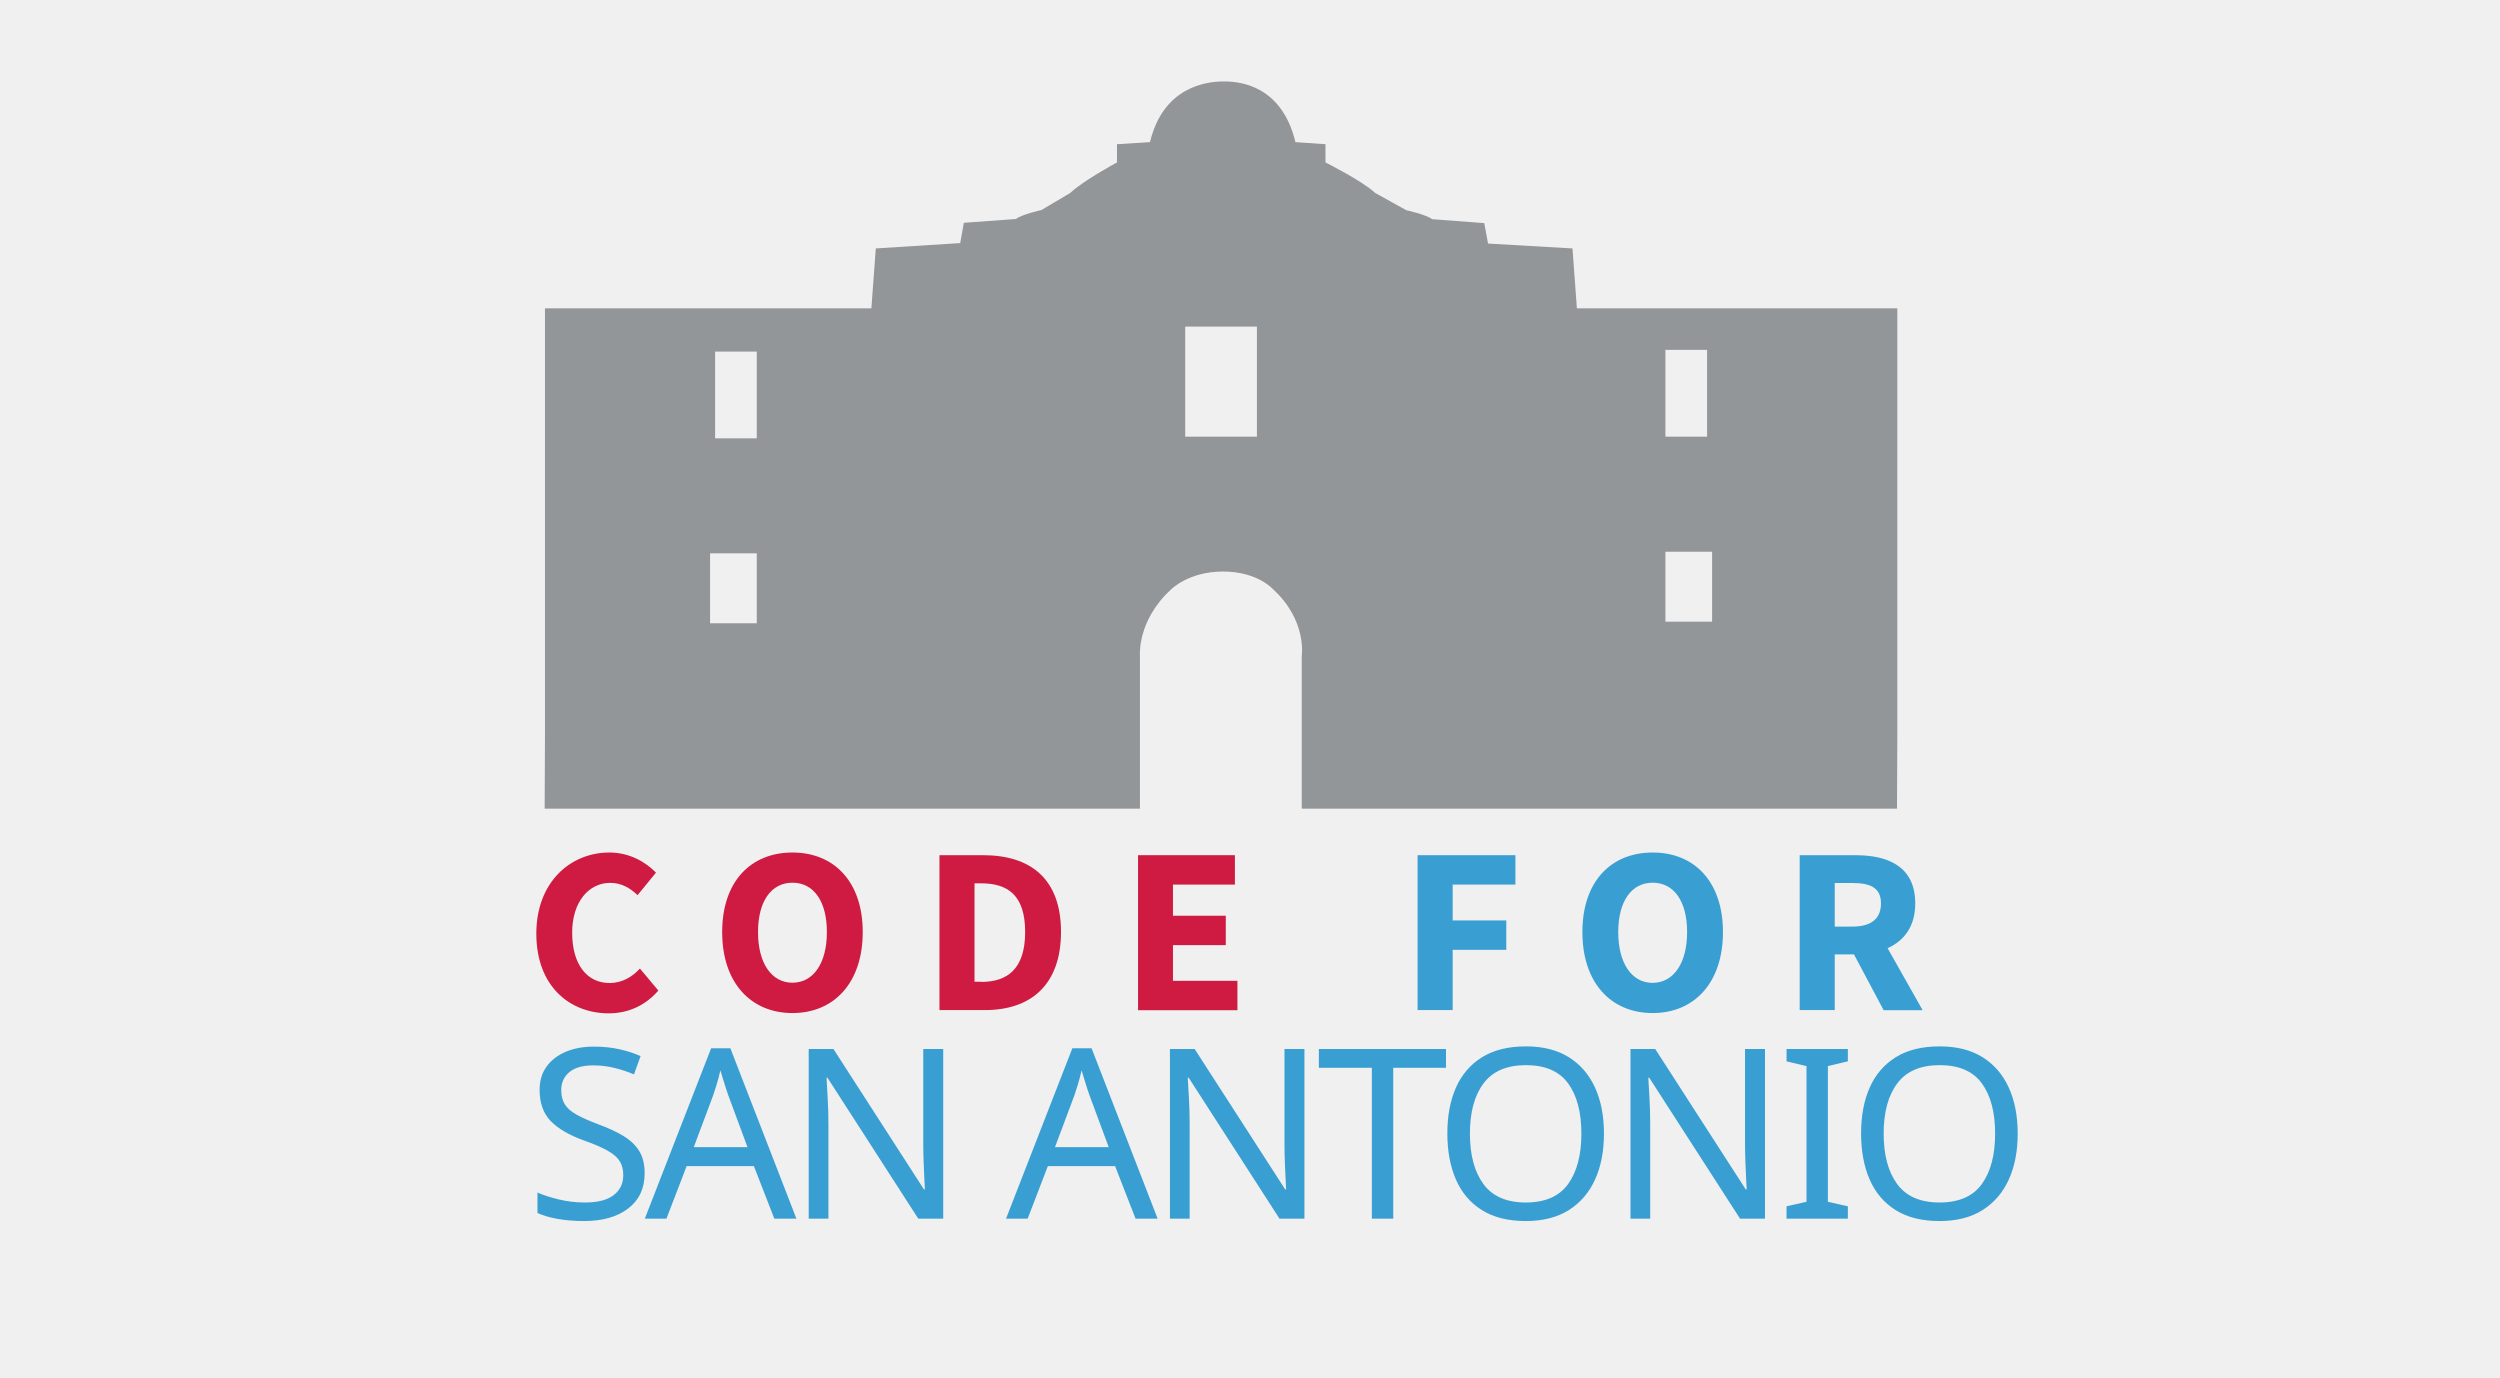
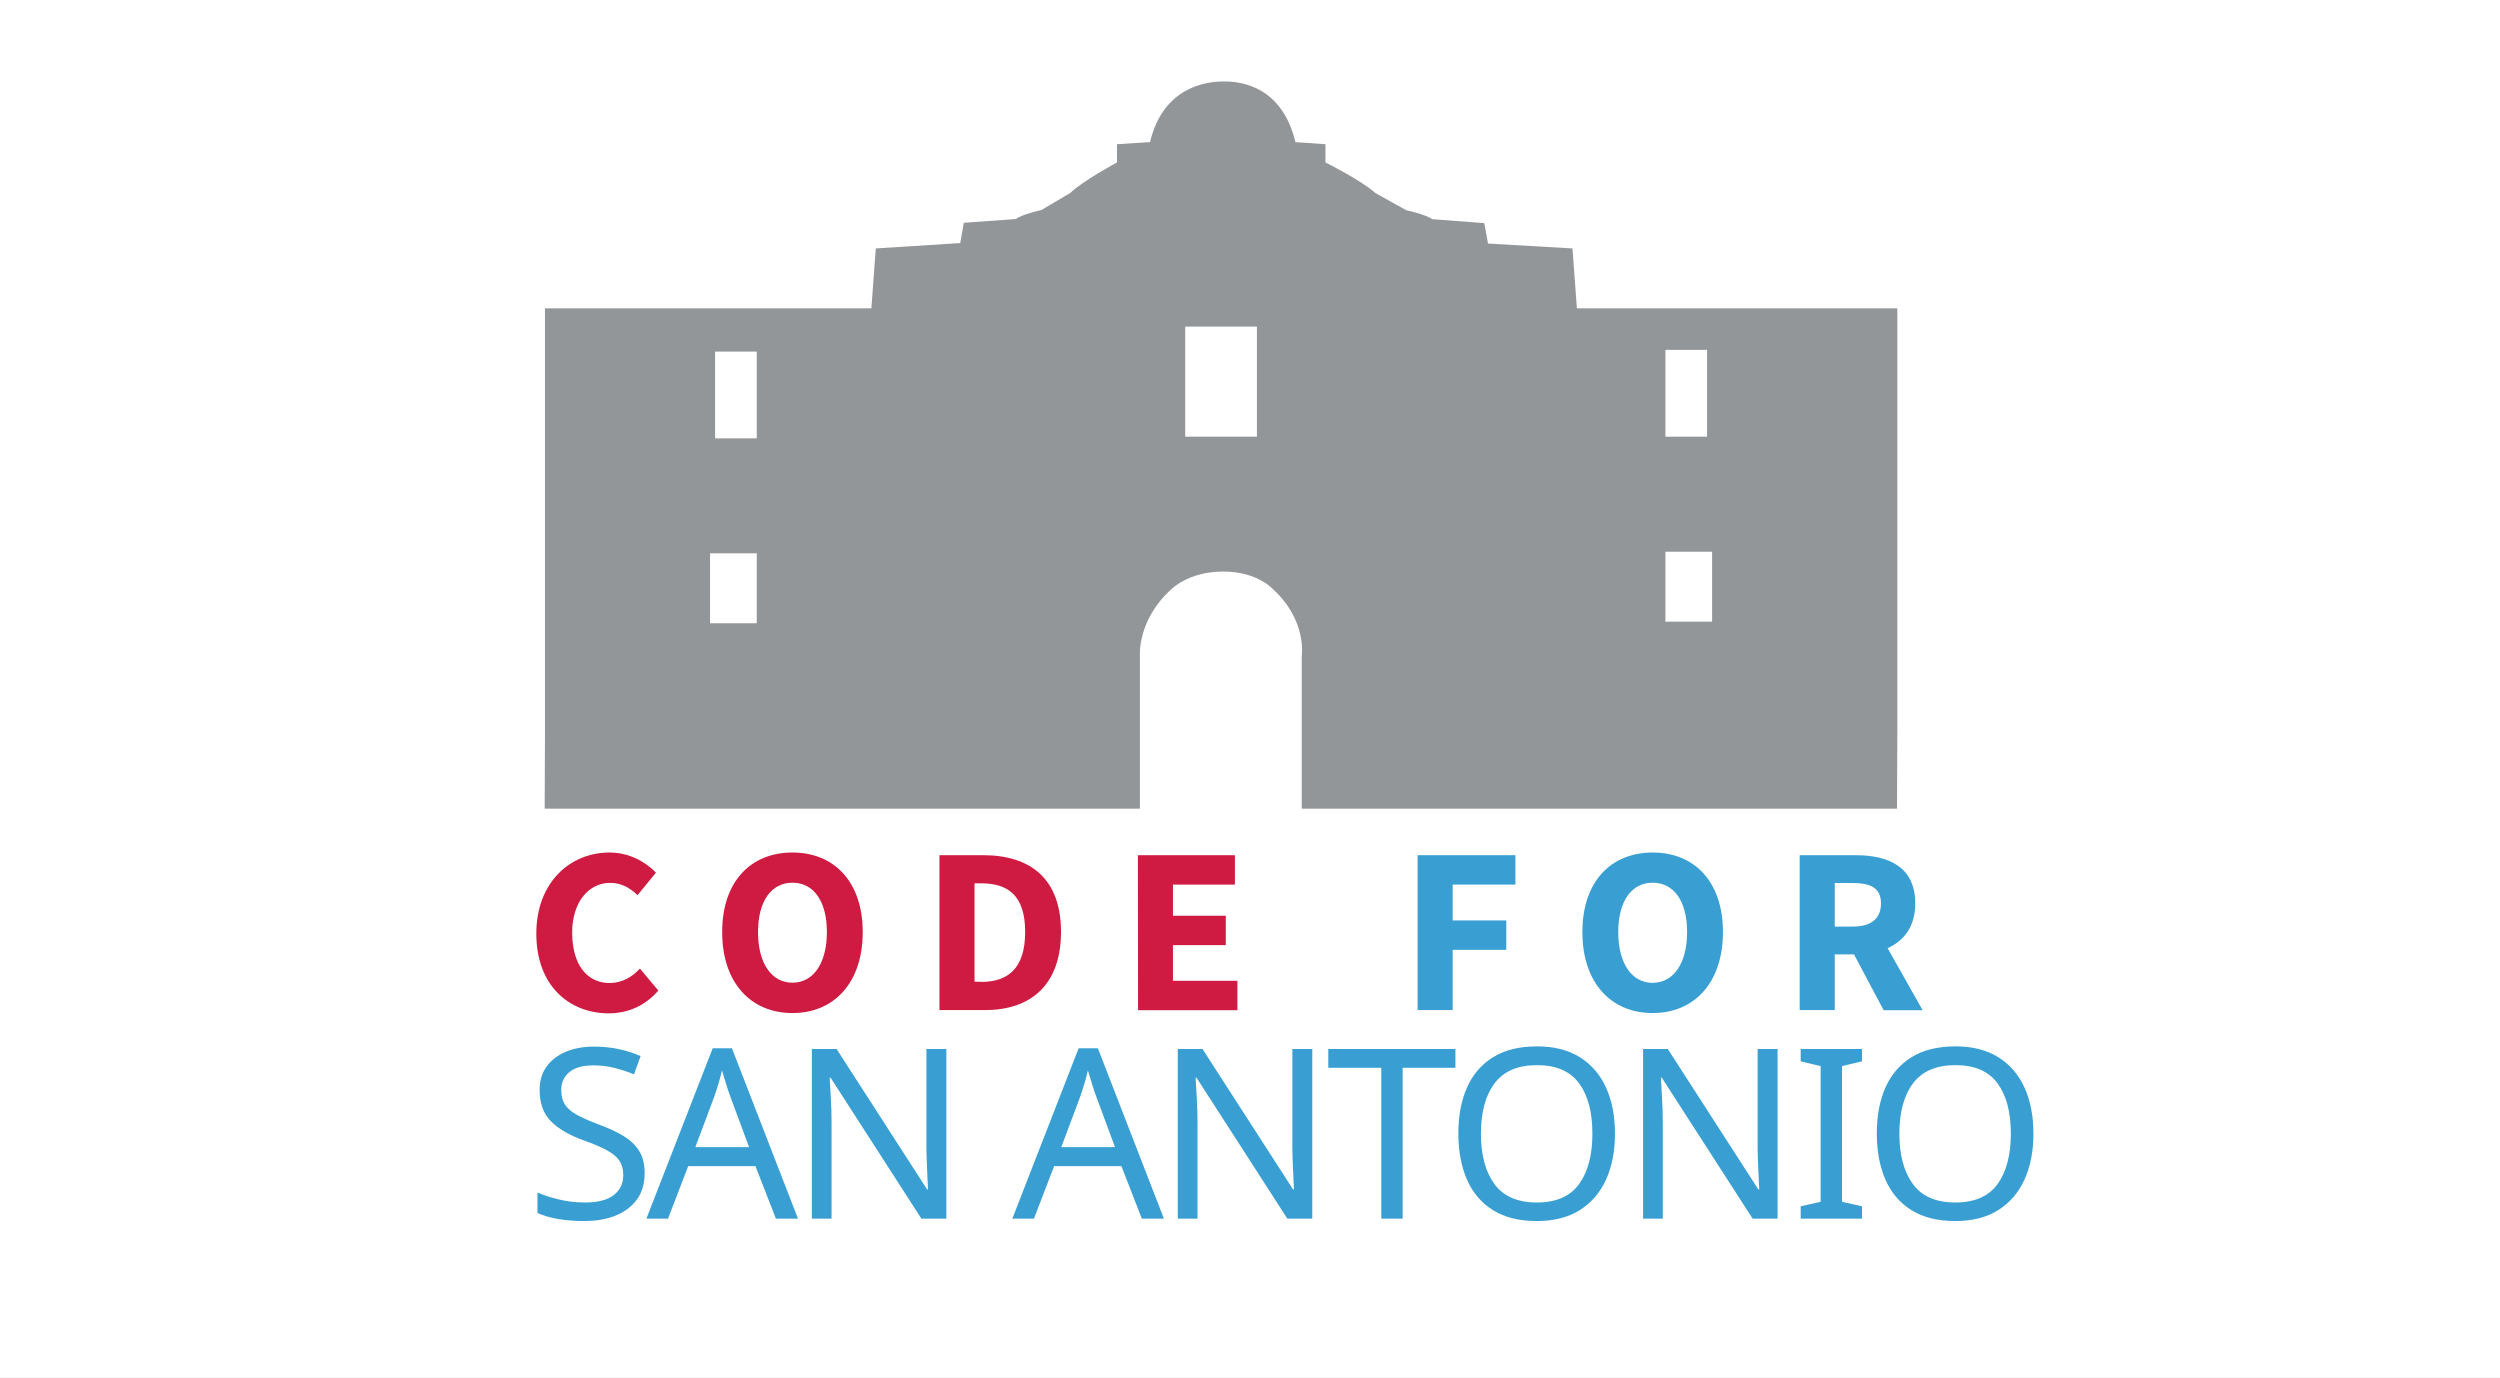
<svg xmlns="http://www.w3.org/2000/svg" version="1.1" x="0px" y="0px" viewBox="0 0 1590 876" style="enable-background:new 0 0 1590 876;" xml:space="preserve">
  <style type="text/css">
- 	.st0{fill:#939699;}
- 	.st1{fill:#399FD3;}
- 	.st2{font-family:'ProximaNova-Regular';}
- 	.st3{font-size:151.136px;}
- 	.st4{letter-spacing:-7;}
- 	.st5{fill:#CF1B41;}
- 	.st6{display:none;}
- 	.st7{display:inline;}
+ 	.st0{fill:#FFFFFF;}
+ 	.st1{fill:#939699;}
+ 	.st2{fill:#399FD3;}
+ 	.st3{font-family:'ProximaNova-Regular';}
+ 	.st4{font-size:151.136px;}
+ 	.st5{letter-spacing:-6;}
+ 	.st6{fill:#CF1B41;}
+ 	.st7{display:none;}
+ 	.st8{display:inline;}
</style>
-   <g id="grey">
-     <g>
-       <path class="st0" d="M1206.7,467.5V240.1v-44h-203.8l-2.8-38.1l-53.7-3.1l-2.4-13l-33.1-2.5c-4.3-3.1-16.5-5.7-16.5-5.7l-19.8-11    c-8.1-7.6-31.6-19.4-31.6-19.4V91.7l-19.1-1.3c-8.5-35.3-34.2-38.6-45.1-38.6c-0.1,0-0.2,0-0.3,0c-0.1,0-0.2,0-0.3,0    c-11,0-38.4,3.4-46.8,38.6l-21,1.3v11.6c0,0-21.7,11.7-29.7,19.4l-18.4,10.9c0,0-12,2.6-16.3,5.7l-33,2.4l-2.3,12.9l-53.7,3.4    l-2.8,38.1H346.6v44v227.5l-0.2,46.7h233.5h45.6h31.8h44.5H725v-97c0,0-2-22.6,19.9-42.5c0,0,11-11.3,33-11.3s31.8,11.3,31.8,11.3    c21.8,20,18.2,42.5,18.2,42.5v97h23.3h44.5h31.8H973h233.5L1206.7,467.5z M481.3,396.4h-29.7v-44.5h29.7L481.3,396.4L481.3,396.4z     M481.3,278.8h-26.5v-55.2h26.5V278.8z M799.4,277.7h-45.6v-70h45.6V277.7z M1059.2,222.5h26.5v55.2h-26.5V222.5z M1088.9,395.4    h-29.7v-44.5h29.7V395.4z" />
+   <g id="Layer_2">
+     <rect class="st0" width="1590" height="876" />
+   </g>
+   <g id="Layer_1">
+     <g id="grey">
      <g>
-         <text transform="matrix(1 0 0 1 334.127 775.0694)" class="st1 st2 st3 st4">SAN ANTONIO</text>
+         <path class="st1" d="M1206.7,467.5V240.1v-44h-203.8l-2.8-38.1l-53.7-3.1l-2.4-13l-33.1-2.5c-4.3-3.1-16.5-5.7-16.5-5.7l-19.8-11     c-8.1-7.6-31.6-19.4-31.6-19.4V91.7l-19.1-1.3c-8.5-35.3-34.2-38.6-45.1-38.6c-0.1,0-0.2,0-0.3,0s-0.2,0-0.3,0     c-11,0-38.4,3.4-46.8,38.6l-21,1.3v11.6c0,0-21.7,11.7-29.7,19.4l-18.4,10.9c0,0-12,2.6-16.3,5.7l-33,2.4l-2.3,12.9L557,158     l-2.8,38.1H346.6v44v227.5l-0.2,46.7h233.5h45.6h31.8h44.5H725v-97c0,0-2-22.6,19.9-42.5c0,0,11-11.3,33-11.3     s31.8,11.3,31.8,11.3c21.8,20,18.2,42.5,18.2,42.5v97h23.3h44.5h31.8H973h233.5L1206.7,467.5z M481.3,396.4h-29.7v-44.5h29.7     V396.4L481.3,396.4z M481.3,278.8h-26.5v-55.2h26.5V278.8z M799.4,277.7h-45.6v-70h45.6V277.7z M1059.2,222.5h26.5v55.2h-26.5     V222.5z M1088.9,395.4h-29.7v-44.5h29.7V395.4z" />
        <g>
+           <text transform="matrix(1 0 0 1 334.127 775.0694)" class="st2 st3 st4 st5">SAN ANTONIO</text>
          <g>
            <g>
-               <path class="st5" d="M341.1,593.8c0-32.7,21.6-51.6,46.5-51.6c12.7,0,23,6,29.6,12.8l-11.7,14.3c-4.9-4.6-10.3-7.8-17.4-7.8        c-13.5,0-24.2,11.9-24.2,31.7c0,20.2,9.4,32,23.8,32c8.1,0,14.5-4,19.3-9.2l11.7,14c-8.2,9.5-19.1,14.5-31.8,14.5        C362,644.3,341.1,627,341.1,593.8z" />
-               <path class="st5" d="M459.3,592.8c0-32.2,18.2-50.6,44.7-50.6s44.7,18.6,44.7,50.6c0,32.2-18.2,51.5-44.7,51.5        S459.3,625,459.3,592.8z M525.9,592.8c0-19.8-8.5-31.4-21.9-31.4s-21.9,11.7-21.9,31.4S490.6,625,504,625        S525.9,612.5,525.9,592.8z" />
-               <path class="st5" d="M597.5,543.9h27.8c30.1,0,49.5,15,49.5,48.8s-19.4,49.7-48.2,49.7h-29.1V543.9z M624,624.5        c16.7,0,28-8.2,28-31.8s-11.3-30.9-28-30.9h-4.2v62.6H624z" />
-               <path class="st5" d="M723.7,543.9h61.7v18.7H746v19.8h33.6v18.7H746v22.7h41v18.7h-63.2V543.9z" />
+               <g>
+                 <path class="st6" d="M341.1,593.8c0-32.7,21.6-51.6,46.5-51.6c12.7,0,23,6,29.6,12.8l-11.7,14.3c-4.9-4.6-10.3-7.8-17.4-7.8         c-13.5,0-24.2,11.9-24.2,31.7c0,20.2,9.4,32,23.8,32c8.1,0,14.5-4,19.3-9.2l11.7,14c-8.2,9.5-19.1,14.5-31.8,14.5         C362,644.3,341.1,627,341.1,593.8z" />
+                 <path class="st6" d="M459.3,592.8c0-32.2,18.2-50.6,44.7-50.6s44.7,18.6,44.7,50.6c0,32.2-18.2,51.5-44.7,51.5         S459.3,625,459.3,592.8z M525.9,592.8c0-19.8-8.5-31.4-21.9-31.4s-21.9,11.7-21.9,31.4S490.6,625,504,625         C517.4,625,525.9,612.5,525.9,592.8z" />
+                 <path class="st6" d="M597.5,543.9h27.8c30.1,0,49.5,15,49.5,48.8s-19.4,49.7-48.2,49.7h-29.1V543.9z M624,624.5         c16.7,0,28-8.2,28-31.8s-11.3-30.9-28-30.9h-4.2v62.6h4.2V624.5z" />
+                 <path class="st6" d="M723.7,543.9h61.7v18.7H746v19.8h33.6v18.7H746v22.7h41v18.7h-63.2L723.7,543.9L723.7,543.9z" />
+               </g>
+             </g>
+             <g>
+               <g>
+                 <path class="st2" d="M901.6,543.9h62.2v18.7h-39.9v22.8H958v18.7h-34.1v38.3h-22.3L901.6,543.9L901.6,543.9z" />
+                 <path class="st2" d="M1006.4,592.8c0-32.2,18.2-50.6,44.7-50.6c26.6,0,44.7,18.6,44.7,50.6c0,32.2-18.2,51.5-44.7,51.5         C1024.5,644.3,1006.4,625,1006.4,592.8z M1073,592.8c0-19.8-8.5-31.4-21.9-31.4s-21.9,11.7-21.9,31.4s8.5,32.3,21.9,32.3         C1064.5,625,1073,612.5,1073,592.8z" />
+                 <path class="st2" d="M1144.6,543.9h35.5c20.9,0,38,7.3,38,30.7c0,22.6-17.1,32.4-38,32.4h-13.2v35.4h-22.3V543.9z          M1178.3,589.3c11.7,0,18-5,18-14.7s-6.3-13-18-13h-11.4v27.7H1178.3z M1176,601.1l15.4-14.2l31.4,55.6H1198L1176,601.1z" />
+               </g>
            </g>
          </g>
+         </g>
+       </g>
+     </g>
+     <g class="st7">
+       <g class="st8">
+         <path class="st2" d="M1206.7,467.5V240.1v-44h-203.8l-2.8-38.1l-53.7-3.1l-2.4-13l-33.1-2.5c-4.3-3.1-16.5-5.7-16.5-5.7l-19.8-11     c-8.1-7.6-31.6-19.4-31.6-19.4V91.7l-19.1-1.3c-8.5-35.3-34.2-38.6-45.1-38.6c-0.1,0-0.2,0-0.3,0s-0.2,0-0.3,0     c-11,0-38.4,3.4-46.8,38.6l-21,1.3v11.6c0,0-21.7,11.7-29.7,19.4l-18.4,10.9c0,0-12,2.6-16.3,5.7l-33,2.4l-2.3,12.9L557,158     l-2.8,38.1H346.6v44v227.5l-0.2,46.7h233.5h45.6h31.8h44.5H725v-97c0,0-2-22.6,19.9-42.5c0,0,11-11.3,33-11.3     s31.8,11.3,31.8,11.3c21.8,20,18.2,42.5,18.2,42.5v97h23.3h44.5h31.8H973h233.5L1206.7,467.5z M481.3,396.4h-29.7v-44.5h29.7     V396.4L481.3,396.4z M481.3,278.8h-26.5v-55.2h26.5V278.8z M799.4,277.7h-45.6v-70h45.6V277.7z M1059.2,222.5h26.5v55.2h-26.5     V222.5z M1088.9,395.4h-29.7v-44.5h29.7V395.4z" />
+         <g>
+           <text transform="matrix(1 0 0 1 334.127 775.0694)" class="st2 st3 st4 st5">SAN ANTONIO</text>
          <g>
            <g>
-               <path class="st1" d="M901.6,543.9h62.2v18.7h-39.9v22.8H958v18.7h-34.1v38.3h-22.3V543.9z" />
-               <path class="st1" d="M1006.4,592.8c0-32.2,18.2-50.6,44.7-50.6c26.6,0,44.7,18.6,44.7,50.6c0,32.2-18.2,51.5-44.7,51.5        C1024.5,644.3,1006.4,625,1006.4,592.8z M1073,592.8c0-19.8-8.5-31.4-21.9-31.4c-13.4,0-21.9,11.7-21.9,31.4        s8.5,32.3,21.9,32.3C1064.5,625,1073,612.5,1073,592.8z" />
-               <path class="st1" d="M1144.6,543.9h35.5c20.9,0,38,7.3,38,30.7c0,22.6-17.1,32.4-38,32.4h-13.2v35.4h-22.3V543.9z         M1178.3,589.3c11.7,0,18-5,18-14.7c0-9.7-6.3-13-18-13h-11.4v27.7H1178.3z M1176,601.1l15.4-14.2l31.4,55.6H1198L1176,601.1z        " />
+               <g>
+                 <path class="st6" d="M341.1,593.8c0-32.7,21.6-51.6,46.5-51.6c12.7,0,23,6,29.6,12.8l-11.7,14.3c-4.9-4.6-10.3-7.8-17.4-7.8         c-13.5,0-24.2,11.9-24.2,31.7c0,20.2,9.4,32,23.8,32c8.1,0,14.5-4,19.3-9.2l11.7,14c-8.2,9.5-19.1,14.5-31.8,14.5         C362,644.3,341.1,627,341.1,593.8z" />
+                 <path class="st6" d="M459.3,592.8c0-32.2,18.2-50.6,44.7-50.6s44.7,18.6,44.7,50.6c0,32.2-18.2,51.5-44.7,51.5         S459.3,625,459.3,592.8z M525.9,592.8c0-19.8-8.5-31.4-21.9-31.4s-21.9,11.7-21.9,31.4S490.6,625,504,625         C517.4,625,525.9,612.5,525.9,592.8z" />
+                 <path class="st6" d="M597.5,543.9h27.8c30.1,0,49.5,15,49.5,48.8s-19.4,49.7-48.2,49.7h-29.1V543.9z M624,624.5         c16.7,0,28-8.2,28-31.8s-11.3-30.9-28-30.9h-4.2v62.6h4.2V624.5z" />
+                 <path class="st6" d="M723.7,543.9h61.7v18.7H746v19.8h33.6v18.7H746v22.7h41v18.7h-63.2L723.7,543.9L723.7,543.9z" />
+               </g>
+             </g>
+             <g>
+               <g>
+                 <path class="st2" d="M901.6,543.9h62.2v18.7h-39.9v22.8H958v18.7h-34.1v38.3h-22.3L901.6,543.9L901.6,543.9z" />
+                 <path class="st2" d="M1006.4,592.8c0-32.2,18.2-50.6,44.7-50.6c26.6,0,44.7,18.6,44.7,50.6c0,32.2-18.2,51.5-44.7,51.5         C1024.5,644.3,1006.4,625,1006.4,592.8z M1073,592.8c0-19.8-8.5-31.4-21.9-31.4s-21.9,11.7-21.9,31.4s8.5,32.3,21.9,32.3         C1064.5,625,1073,612.5,1073,592.8z" />
+                 <path class="st2" d="M1144.6,543.9h35.5c20.9,0,38,7.3,38,30.7c0,22.6-17.1,32.4-38,32.4h-13.2v35.4h-22.3V543.9z          M1178.3,589.3c11.7,0,18-5,18-14.7s-6.3-13-18-13h-11.4v27.7H1178.3z M1176,601.1l15.4-14.2l31.4,55.6H1198L1176,601.1z" />
+               </g>
            </g>
          </g>
        </g>
      </g>
    </g>
  </g>
-   <g id="Layer_2" class="st6">
-     <g class="st7">
-       <path class="st1" d="M1206.7,467.5V240.1v-44h-203.8l-2.8-38.1l-53.7-3.1l-2.4-13l-33.1-2.5c-4.3-3.1-16.5-5.7-16.5-5.7l-19.8-11    c-8.1-7.6-31.6-19.4-31.6-19.4V91.7l-19.1-1.3c-8.5-35.3-34.2-38.6-45.1-38.6c-0.1,0-0.2,0-0.3,0c-0.1,0-0.2,0-0.3,0    c-11,0-38.4,3.4-46.8,38.6l-21,1.3v11.6c0,0-21.7,11.7-29.7,19.4l-18.4,10.9c0,0-12,2.6-16.3,5.7l-33,2.4l-2.3,12.9l-53.7,3.4    l-2.8,38.1H346.6v44v227.5l-0.2,46.7h233.5h45.6h31.8h44.5H725v-97c0,0-2-22.6,19.9-42.5c0,0,11-11.3,33-11.3s31.8,11.3,31.8,11.3    c21.8,20,18.2,42.5,18.2,42.5v97h23.3h44.5h31.8H973h233.5L1206.7,467.5z M481.3,396.4h-29.7v-44.5h29.7L481.3,396.4L481.3,396.4z     M481.3,278.8h-26.5v-55.2h26.5V278.8z M799.4,277.7h-45.6v-70h45.6V277.7z M1059.2,222.5h26.5v55.2h-26.5V222.5z M1088.9,395.4    h-29.7v-44.5h29.7V395.4z" />
+   <g id="Layer_3" class="st7">
+     <g id="grey_1_" class="st8">
      <g>
-         <text transform="matrix(1 0 0 1 334.127 775.0694)" class="st1 st2 st3 st4">SAN ANTONIO</text>
+         <path class="st2" d="M1208.1,467.5V240.1v-44h-203.8l-2.8-38.1l-53.7-3.1l-2.4-13l-33.1-2.5c-4.3-3.1-16.5-5.7-16.5-5.7l-19.8-11     c-8.1-7.6-31.6-19.4-31.6-19.4V91.7l-19.1-1.3c-8.5-35.3-34.2-38.6-45.1-38.6c-0.1,0-0.2,0-0.3,0s-0.2,0-0.3,0     c-11,0-38.4,3.4-46.8,38.6l-21,1.3v11.6c0,0-21.7,11.7-29.7,19.4l-18.4,10.9c0,0-12,2.6-16.3,5.7l-33,2.4l-2.3,12.9l-53.7,3.4     l-2.8,38.1H348v44v227.5l-0.2,46.7h233.5h45.6h31.8h44.5h23.2v-97c0,0-2-22.6,19.9-42.5c0,0,11-11.3,33-11.3s31.8,11.3,31.8,11.3     c21.8,20,18.2,42.5,18.2,42.5v97h23.3h44.5h31.8h45.5h233.5L1208.1,467.5z M482.7,396.4H453v-44.5h29.7V396.4L482.7,396.4z      M482.7,278.8h-26.5v-55.2h26.5V278.8z M800.8,277.7h-45.6v-70h45.6V277.7z M1060.6,222.5h26.5v55.2h-26.5V222.5z M1090.3,395.4     h-29.7v-44.5h29.7V395.4z" />
        <g>
+           <text transform="matrix(1 0 0 1 335.5494 775.0751)" class="st2 st3 st4 st5">SAN ANTONIO</text>
          <g>
            <g>
-               <path class="st5" d="M341.1,593.8c0-32.7,21.6-51.6,46.5-51.6c12.7,0,23,6,29.6,12.8l-11.7,14.3c-4.9-4.6-10.3-7.8-17.4-7.8        c-13.5,0-24.2,11.9-24.2,31.7c0,20.2,9.4,32,23.8,32c8.1,0,14.5-4,19.3-9.2l11.7,14c-8.2,9.5-19.1,14.5-31.8,14.5        C362,644.3,341.1,627,341.1,593.8z" />
-               <path class="st5" d="M459.3,592.8c0-32.2,18.2-50.6,44.7-50.6s44.7,18.6,44.7,50.6c0,32.2-18.2,51.5-44.7,51.5        S459.3,625,459.3,592.8z M525.9,592.8c0-19.8-8.5-31.4-21.9-31.4s-21.9,11.7-21.9,31.4S490.6,625,504,625        S525.9,612.5,525.9,592.8z" />
-               <path class="st5" d="M597.5,543.9h27.8c30.1,0,49.5,15,49.5,48.8s-19.4,49.7-48.2,49.7h-29.1V543.9z M624,624.5        c16.7,0,28-8.2,28-31.8s-11.3-30.9-28-30.9h-4.2v62.6H624z" />
-               <path class="st5" d="M723.7,543.9h61.7v18.7H746v19.8h33.6v18.7H746v22.7h41v18.7h-63.2V543.9z" />
+               <g>
+                 <path class="st6" d="M342.5,593.8c0-32.7,21.6-51.6,46.5-51.6c12.7,0,23,6,29.6,12.8l-11.7,14.3c-4.9-4.6-10.3-7.8-17.4-7.8         c-13.5,0-24.2,11.9-24.2,31.7c0,20.2,9.4,32,23.8,32c8.1,0,14.5-4,19.3-9.2l11.7,14c-8.2,9.5-19.1,14.5-31.8,14.5         C363.4,644.3,342.5,627,342.5,593.8z" />
+                 <path class="st6" d="M460.7,592.8c0-32.2,18.2-50.6,44.7-50.6s44.7,18.6,44.7,50.6c0,32.2-18.2,51.5-44.7,51.5         S460.7,625,460.7,592.8z M527.3,592.8c0-19.8-8.5-31.4-21.9-31.4s-21.9,11.7-21.9,31.4S492,625,505.4,625         C518.8,625,527.3,612.5,527.3,592.8z" />
+                 <path class="st6" d="M598.9,543.9h27.8c30.1,0,49.5,15,49.5,48.8s-19.4,49.7-48.2,49.7h-29.1V543.9z M625.4,624.5         c16.7,0,28-8.2,28-31.8s-11.3-30.9-28-30.9h-4.2v62.6h4.2V624.5z" />
+                 <path class="st6" d="M725.1,543.9h61.7v18.7h-39.4v19.8H781v18.7h-33.6v22.7h41v18.7h-63.2L725.1,543.9L725.1,543.9z" />
+               </g>
            </g>
-           </g>
-           <g>
            <g>
-               <path class="st1" d="M901.6,543.9h62.2v18.7h-39.9v22.8H958v18.7h-34.1v38.3h-22.3V543.9z" />
-               <path class="st1" d="M1006.4,592.8c0-32.2,18.2-50.6,44.7-50.6c26.6,0,44.7,18.6,44.7,50.6c0,32.2-18.2,51.5-44.7,51.5        C1024.5,644.3,1006.4,625,1006.4,592.8z M1073,592.8c0-19.8-8.5-31.4-21.9-31.4c-13.4,0-21.9,11.7-21.9,31.4        s8.5,32.3,21.9,32.3C1064.5,625,1073,612.5,1073,592.8z" />
-               <path class="st1" d="M1144.6,543.9h35.5c20.9,0,38,7.3,38,30.7c0,22.6-17.1,32.4-38,32.4h-13.2v35.4h-22.3V543.9z         M1178.3,589.3c11.7,0,18-5,18-14.7c0-9.7-6.3-13-18-13h-11.4v27.7H1178.3z M1176,601.1l15.4-14.2l31.4,55.6H1198L1176,601.1z        " />
+               <g>
+                 <path class="st2" d="M903,543.9h62.2v18.7h-39.9v22.8h34.1v18.7h-34.1v38.3H903L903,543.9L903,543.9z" />
+                 <path class="st2" d="M1007.8,592.8c0-32.2,18.2-50.6,44.7-50.6c26.6,0,44.7,18.6,44.7,50.6c0,32.2-18.2,51.5-44.7,51.5         C1025.9,644.3,1007.8,625,1007.8,592.8z M1074.4,592.8c0-19.8-8.5-31.4-21.9-31.4s-21.9,11.7-21.9,31.4s8.5,32.3,21.9,32.3         C1065.9,625,1074.4,612.5,1074.4,592.8z" />
+                 <path class="st2" d="M1146,543.9h35.5c20.9,0,38,7.3,38,30.7c0,22.6-17.1,32.4-38,32.4h-13.2v35.4H1146V543.9z M1179.7,589.3         c11.7,0,18-5,18-14.7s-6.3-13-18-13h-11.4v27.7H1179.7z M1177.4,601.1l15.4-14.2l31.4,55.6h-24.8L1177.4,601.1z" />
+               </g>
            </g>
          </g>
        </g>
      </g>
    </g>
  </g>
</svg>
